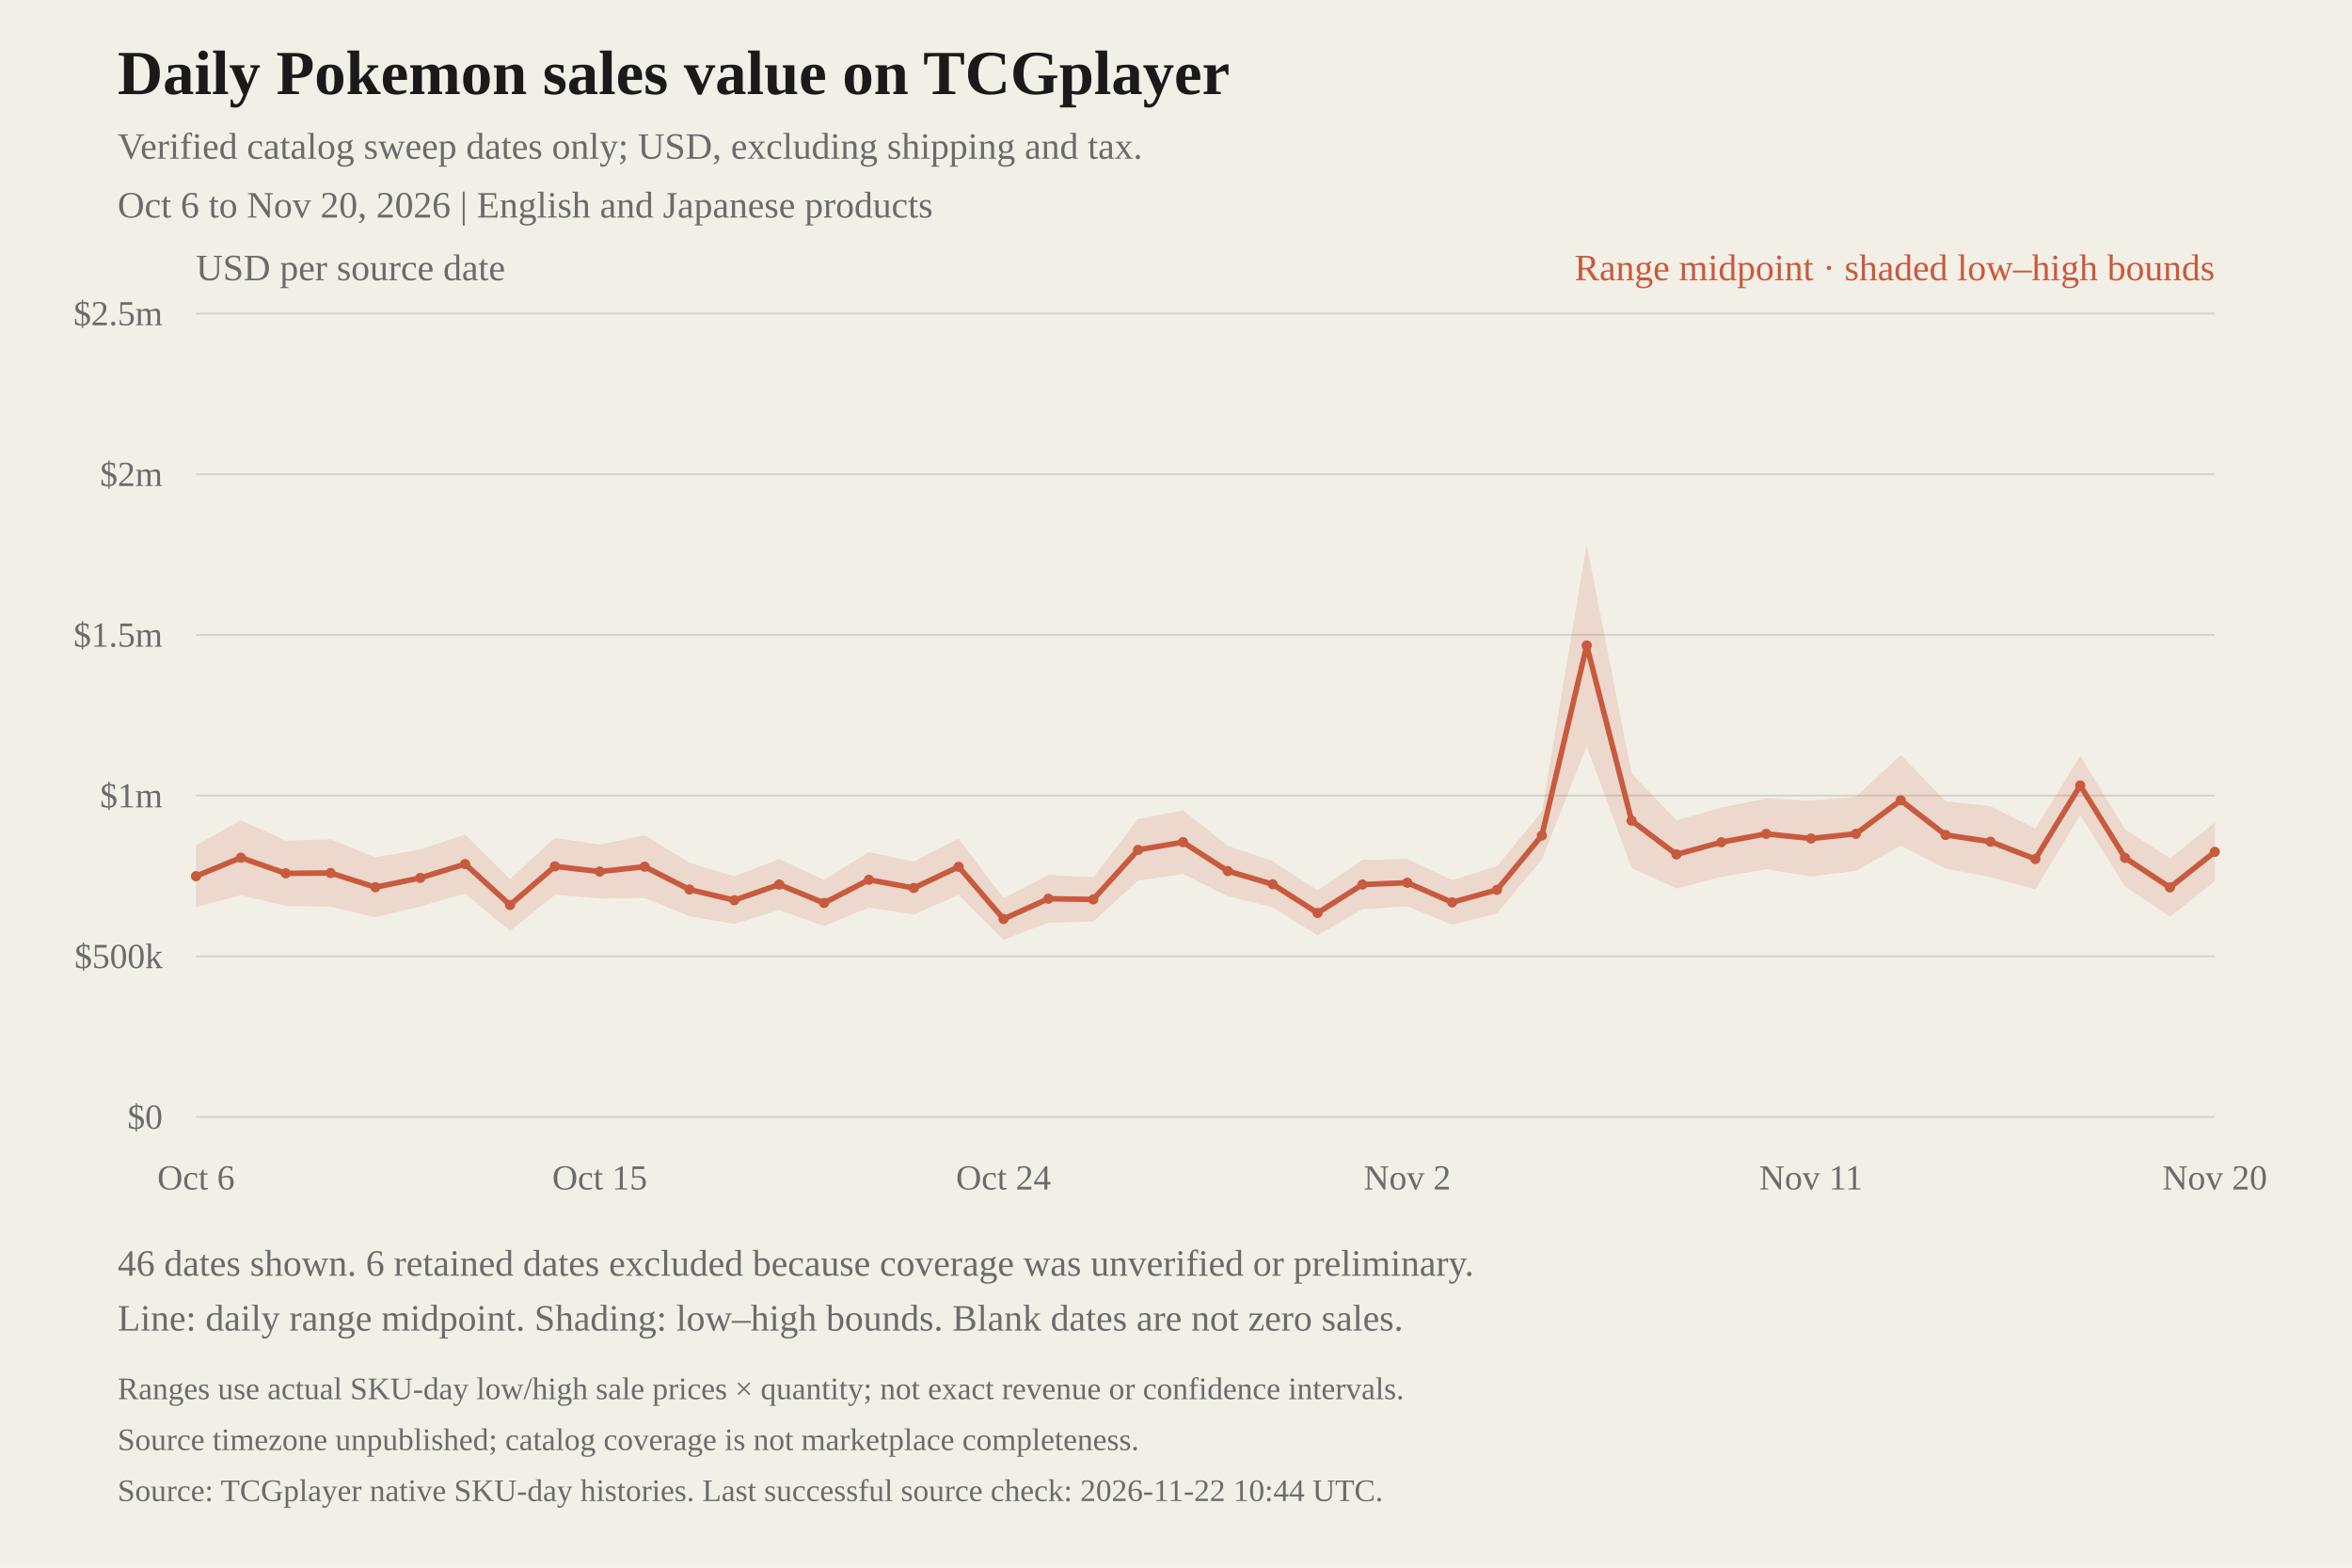
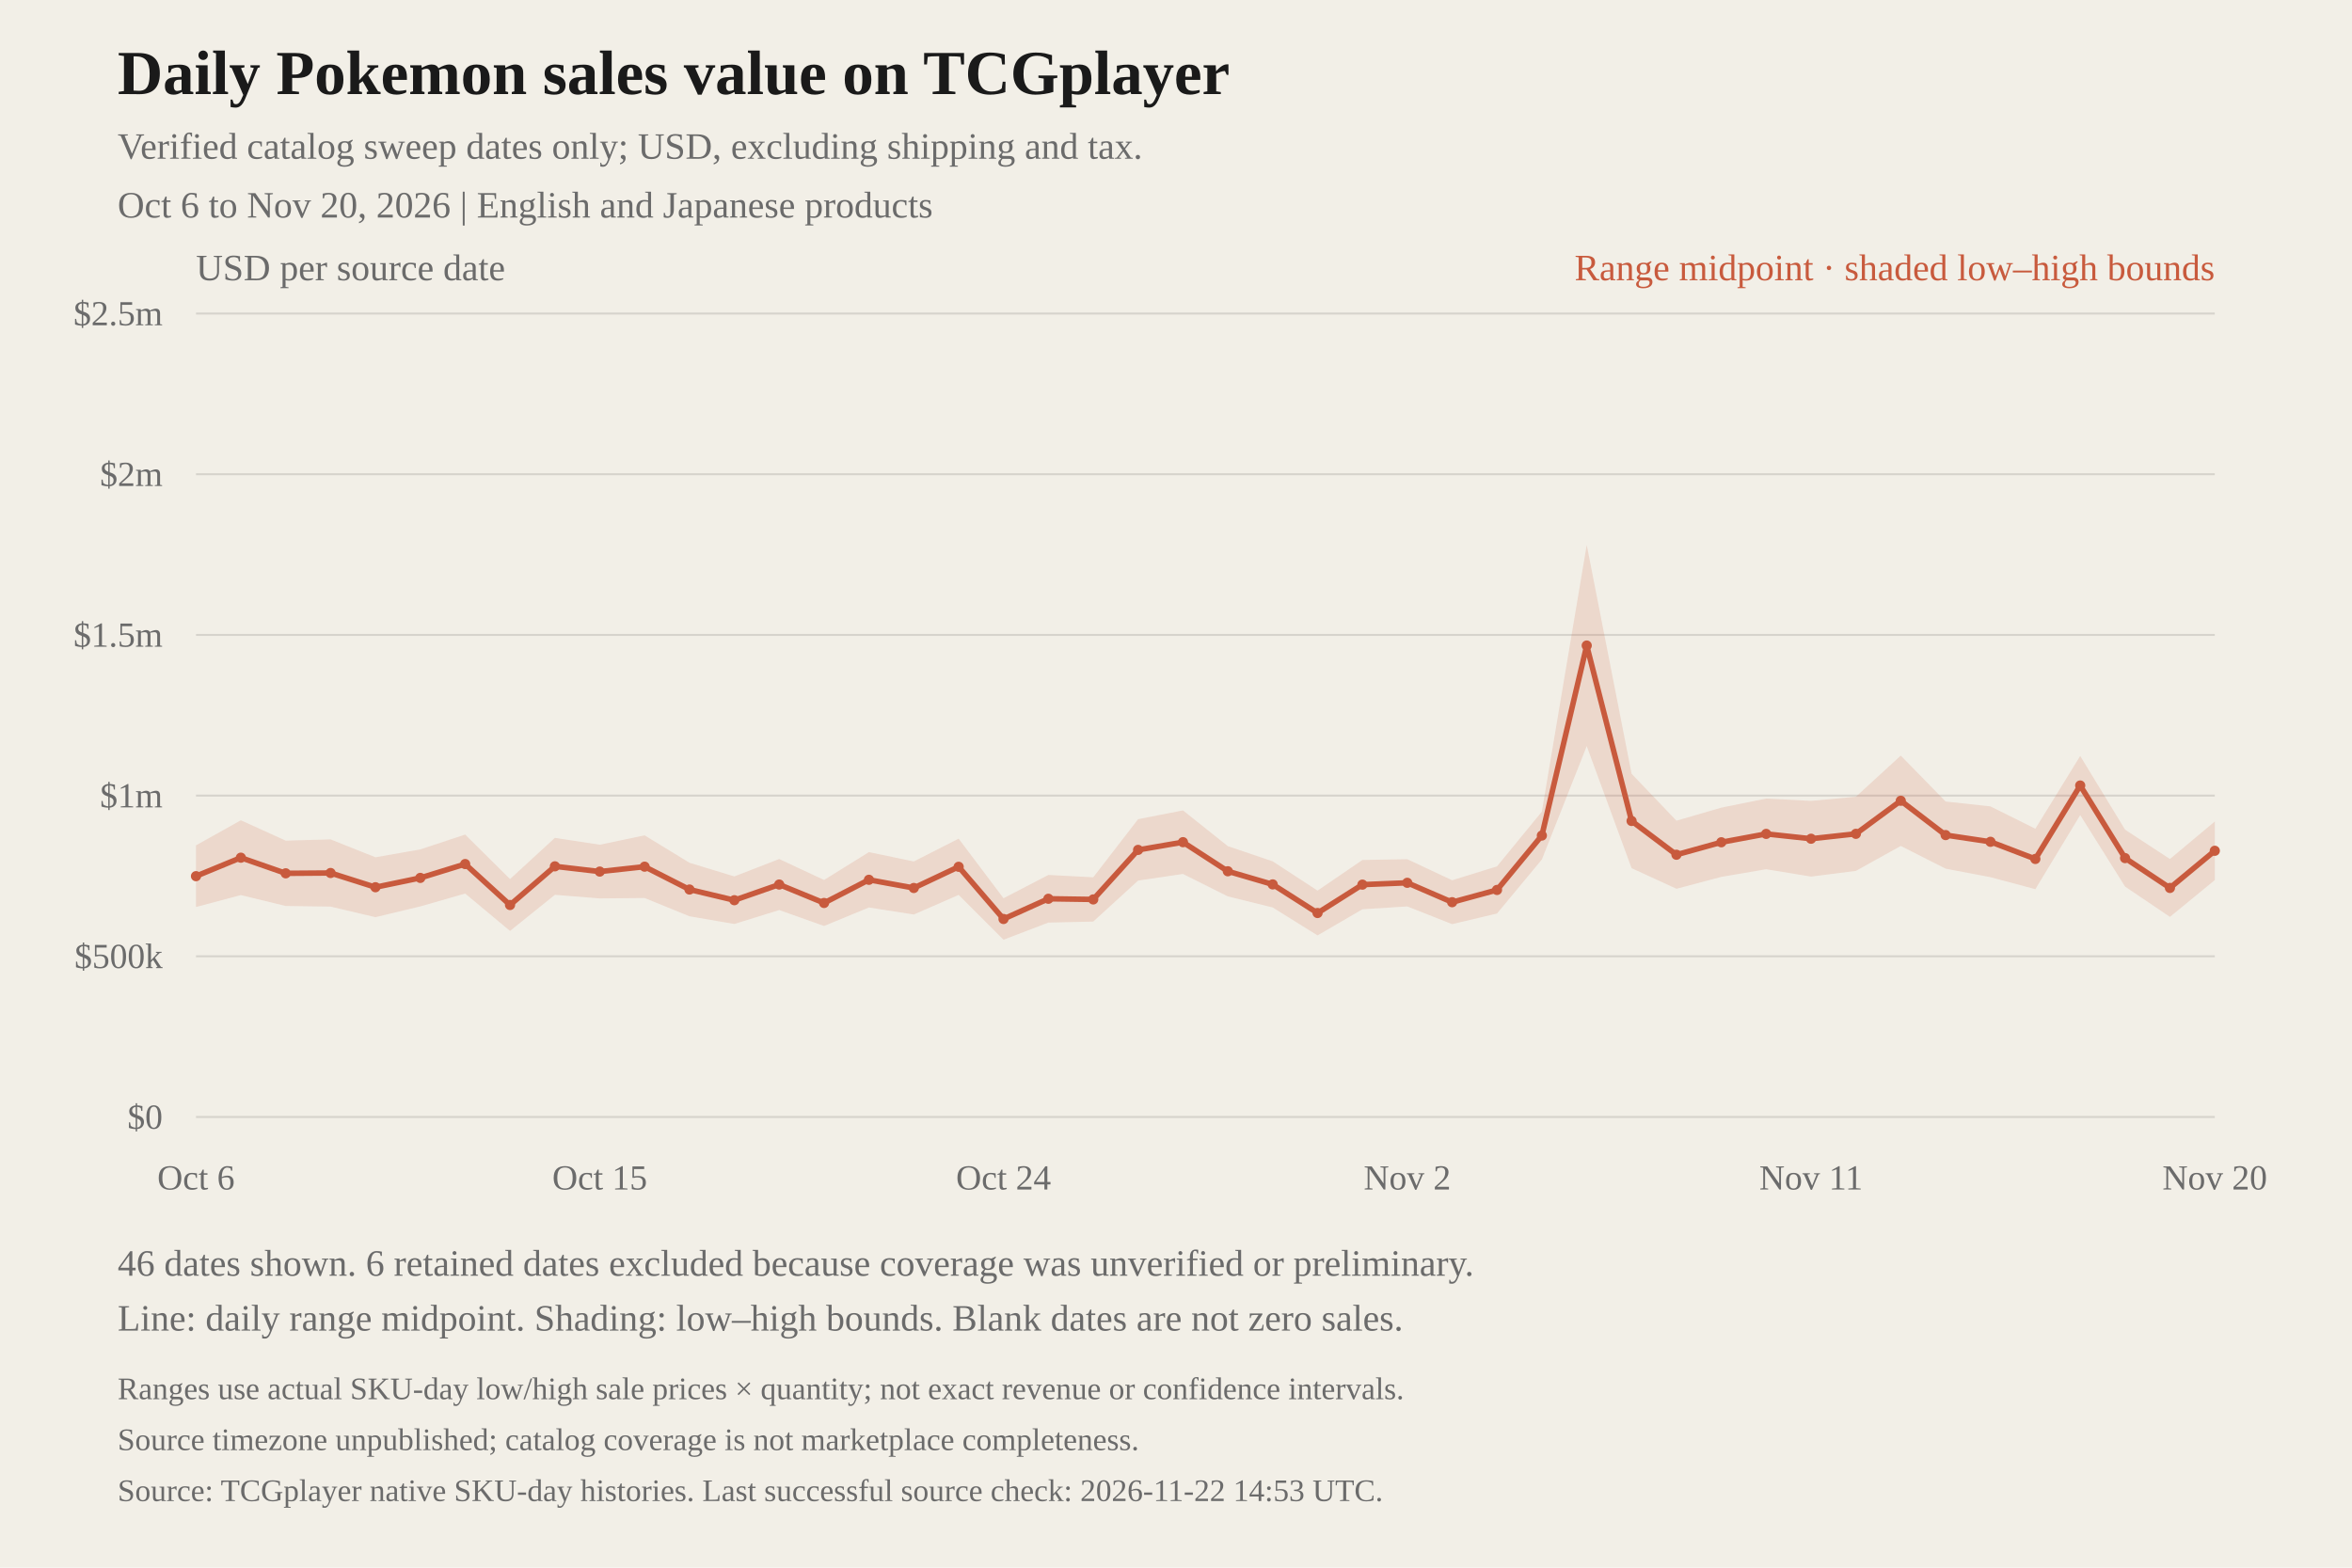
<svg xmlns="http://www.w3.org/2000/svg" width="1200" height="800" viewBox="0 0 1200 800" role="img" aria-labelledby="title description">
  <style>text{font-family:Georgia,"Liberation Serif","Times New Roman",serif;fill:#1A1A1A;font-size:19px}.title{font-size:32px;font-weight:600}.muted,.axis{fill:#6B6B6B}.axis{font-size:18px}.note{font-size:16px;fill:#6B6B6B}.grid{stroke:#D6D3CC;stroke-width:1}</style>
  <rect data-role="background" width="1200" height="800" fill="#F2EFE7" />
  <text x="60" y="48" class="title">Daily Pokemon sales value on TCGplayer</text>
  <text x="60" y="81" class="muted">Verified catalog sweep dates only; USD, excluding shipping and tax.</text>
  <text x="60" y="111" class="muted">Oct 6 to Nov 20, 2026 | English and Japanese products</text>
  <text x="100" y="143" class="muted">USD per source date</text>
  <text x="1130" y="143" text-anchor="end" style="fill:#C85A3D">Range midpoint · shaded low–high bounds</text>
  <path d="M100,570H1130" class="grid" />
  <text x="83" y="576" class="axis" text-anchor="end">$0</text>
  <path d="M100,488H1130" class="grid" />
  <text x="83" y="494" class="axis" text-anchor="end">$500k</text>
  <path d="M100,406H1130" class="grid" />
  <text x="83" y="412" class="axis" text-anchor="end">$1m</text>
  <path d="M100,324H1130" class="grid" />
  <text x="83" y="330" class="axis" text-anchor="end">$1.5m</text>
  <path d="M100,242H1130" class="grid" />
  <text x="83" y="248" class="axis" text-anchor="end">$2m</text>
  <path d="M100,160H1130" class="grid" />
  <text x="83" y="166" class="axis" text-anchor="end">$2.5m</text>
-   <polygon data-series="daily-band" points="100,431.395 122.889,418.596 145.778,428.993 168.667,428.347 191.556,437.483 214.444,433.454 237.333,425.889 260.222,448.6 283.111,427.569 306,431.071 328.889,426.287 351.778,440.279 374.667,447.253 397.556,438.369 420.444,449.058 443.333,434.841 466.222,439.616 489.111,427.977 512,458.385 534.889,446.482 557.778,447.67 580.667,418.025 603.556,413.529 626.444,431.673 649.333,439.455 672.222,454.452 695.111,438.821 718,438.386 740.889,449.147 763.778,442.058 786.667,414.153 809.556,278.082 832.444,394.68 855.333,418.625 878.222,412.119 901.111,407.488 924,408.556 946.889,406.569 969.778,385.269 992.667,408.93 1015.556,411.452 1038.444,422.811 1061.333,385.739 1084.222,423.21 1107.111,438.003 1130,419.747 1130,449.671 1107.111,467.762 1084.222,452.33 1061.333,415.915 1038.444,453.878 1015.556,447.579 992.667,443.243 969.778,431.525 946.889,444.409 924,447.241 901.111,443.551 878.222,447.466 855.333,453.405 832.444,442.886 809.556,380.732 786.667,438.587 763.778,466.119 740.889,471.796 718,462.51 695.111,463.982 672.222,477.311 649.333,463.003 626.444,457.342 603.556,445.968 580.667,449.353 557.778,470.268 534.889,470.791 512,479.539 489.111,456.674 466.222,466.671 443.333,463.09 420.444,472.524 397.556,464.4 374.667,471.512 351.778,467.575 328.889,458.248 306,458.461 283.111,456.626 260.222,475.046 237.333,455.971 214.444,462.546 191.556,468.031 168.667,462.639 145.778,462.325 122.889,456.767 100,462.839" fill="#C85A3D" fill-opacity="0.16" />
-   <polyline data-series="daily-midpoint" points="100,447.117 122.889,437.682 145.778,445.659 168.667,445.493 191.556,452.757 214.444,448 237.333,440.93 260.222,461.823 283.111,442.097 306,444.766 328.889,442.267 351.778,453.927 374.667,459.382 397.556,451.384 420.444,460.791 443.333,448.965 466.222,453.144 489.111,442.326 512,468.962 534.889,458.637 557.778,458.969 580.667,433.689 603.556,429.748 626.444,444.508 649.333,451.229 672.222,465.881 695.111,451.401 718,450.448 740.889,460.471 763.778,454.089 786.667,426.37 809.556,329.407 832.444,418.783 855.333,436.015 878.222,429.793 901.111,425.52 924,427.899 946.889,425.489 969.778,408.397 992.667,426.086 1015.556,429.515 1038.444,438.345 1061.333,400.827 1084.222,437.77 1107.111,452.883 1130,434.709" fill="none" stroke="#C85A3D" stroke-width="2.8" stroke-linejoin="round" stroke-linecap="round" />
+   <polygon data-series="daily-band" points="100,431.395 122.889,418.596 145.778,428.993 168.667,428.347 191.556,437.483 214.444,433.454 237.333,425.889 260.222,448.6 283.111,427.569 306,431.071 328.889,426.287 351.778,440.279 374.667,447.253 397.556,438.369 420.444,449.058 443.333,434.841 466.222,439.616 489.111,427.977 512,458.392 534.889,446.494 557.778,447.692 580.667,418.045 603.556,413.551 626.444,431.796 649.333,439.547 672.222,454.492 695.111,438.862 718,438.455 740.889,449.208 763.778,442.12 786.667,414.173 809.556,278.106 832.444,394.87 855.333,418.809 878.222,412.148 901.111,407.518 924,408.695 946.889,406.591 969.778,385.583 992.667,409.015 1015.556,411.514 1038.444,422.911 1061.333,385.774 1084.222,423.384 1107.111,438.362 1130,419.217 1130,449.1 1107.111,467.882 1084.222,452.416 1061.333,415.928 1038.444,453.751 1015.556,447.634 992.667,443.276 969.778,431.688 946.889,444.416 924,447.328 901.111,443.569 878.222,447.478 855.333,453.543 832.444,443.018 809.556,380.74 786.667,438.598 763.778,466.169 740.889,471.588 718,462.546 695.111,464.006 672.222,477.34 649.333,463.082 626.444,457.423 603.556,445.976 580.667,449.37 557.778,470.276 534.889,470.8 512,479.541 489.111,456.674 466.222,466.671 443.333,463.09 420.444,472.524 397.556,464.4 374.667,471.512 351.778,467.575 328.889,458.248 306,458.461 283.111,456.626 260.222,475.046 237.333,455.971 214.444,462.546 191.556,468.031 168.667,462.639 145.778,462.325 122.889,456.767 100,462.839" fill="#C85A3D" fill-opacity="0.16" />
+   <polyline data-series="daily-midpoint" points="100,447.117 122.889,437.682 145.778,445.659 168.667,445.493 191.556,452.757 214.444,448 237.333,440.93 260.222,461.823 283.111,442.097 306,444.766 328.889,442.267 351.778,453.927 374.667,459.382 397.556,451.384 420.444,460.791 443.333,448.965 466.222,453.144 489.111,442.326 512,468.967 534.889,458.647 557.778,458.984 580.667,433.707 603.556,429.763 626.444,444.61 649.333,451.315 672.222,465.916 695.111,451.434 718,450.501 740.889,460.398 763.778,454.145 786.667,426.385 809.556,329.423 832.444,418.944 855.333,436.176 878.222,429.813 901.111,425.544 924,428.011 946.889,425.503 969.778,408.635 992.667,426.146 1015.556,429.574 1038.444,438.331 1061.333,400.851 1084.222,437.9 1107.111,453.122 1130,434.159" fill="none" stroke="#C85A3D" stroke-width="2.8" stroke-linejoin="round" stroke-linecap="round" />
  <circle data-series="daily-observation" cx="100" cy="447.117" r="2.6" fill="#C85A3D" />
  <circle data-series="daily-observation" cx="122.889" cy="437.682" r="2.6" fill="#C85A3D" />
  <circle data-series="daily-observation" cx="145.778" cy="445.659" r="2.6" fill="#C85A3D" />
  <circle data-series="daily-observation" cx="168.667" cy="445.493" r="2.6" fill="#C85A3D" />
  <circle data-series="daily-observation" cx="191.556" cy="452.757" r="2.6" fill="#C85A3D" />
  <circle data-series="daily-observation" cx="214.444" cy="448" r="2.6" fill="#C85A3D" />
  <circle data-series="daily-observation" cx="237.333" cy="440.93" r="2.6" fill="#C85A3D" />
  <circle data-series="daily-observation" cx="260.222" cy="461.823" r="2.6" fill="#C85A3D" />
  <circle data-series="daily-observation" cx="283.111" cy="442.097" r="2.6" fill="#C85A3D" />
  <circle data-series="daily-observation" cx="306" cy="444.766" r="2.6" fill="#C85A3D" />
  <circle data-series="daily-observation" cx="328.889" cy="442.267" r="2.6" fill="#C85A3D" />
  <circle data-series="daily-observation" cx="351.778" cy="453.927" r="2.6" fill="#C85A3D" />
  <circle data-series="daily-observation" cx="374.667" cy="459.382" r="2.6" fill="#C85A3D" />
  <circle data-series="daily-observation" cx="397.556" cy="451.384" r="2.6" fill="#C85A3D" />
  <circle data-series="daily-observation" cx="420.444" cy="460.791" r="2.6" fill="#C85A3D" />
  <circle data-series="daily-observation" cx="443.333" cy="448.965" r="2.6" fill="#C85A3D" />
  <circle data-series="daily-observation" cx="466.222" cy="453.144" r="2.6" fill="#C85A3D" />
  <circle data-series="daily-observation" cx="489.111" cy="442.326" r="2.6" fill="#C85A3D" />
-   <circle data-series="daily-observation" cx="512" cy="468.962" r="2.6" fill="#C85A3D" />
-   <circle data-series="daily-observation" cx="534.889" cy="458.637" r="2.6" fill="#C85A3D" />
-   <circle data-series="daily-observation" cx="557.778" cy="458.969" r="2.6" fill="#C85A3D" />
-   <circle data-series="daily-observation" cx="580.667" cy="433.689" r="2.6" fill="#C85A3D" />
-   <circle data-series="daily-observation" cx="603.556" cy="429.748" r="2.6" fill="#C85A3D" />
-   <circle data-series="daily-observation" cx="626.444" cy="444.508" r="2.6" fill="#C85A3D" />
-   <circle data-series="daily-observation" cx="649.333" cy="451.229" r="2.6" fill="#C85A3D" />
-   <circle data-series="daily-observation" cx="672.222" cy="465.881" r="2.6" fill="#C85A3D" />
-   <circle data-series="daily-observation" cx="695.111" cy="451.401" r="2.6" fill="#C85A3D" />
-   <circle data-series="daily-observation" cx="718" cy="450.448" r="2.6" fill="#C85A3D" />
-   <circle data-series="daily-observation" cx="740.889" cy="460.471" r="2.6" fill="#C85A3D" />
-   <circle data-series="daily-observation" cx="763.778" cy="454.089" r="2.6" fill="#C85A3D" />
-   <circle data-series="daily-observation" cx="786.667" cy="426.37" r="2.6" fill="#C85A3D" />
-   <circle data-series="daily-observation" cx="809.556" cy="329.407" r="2.6" fill="#C85A3D" />
-   <circle data-series="daily-observation" cx="832.444" cy="418.783" r="2.6" fill="#C85A3D" />
-   <circle data-series="daily-observation" cx="855.333" cy="436.015" r="2.6" fill="#C85A3D" />
-   <circle data-series="daily-observation" cx="878.222" cy="429.793" r="2.6" fill="#C85A3D" />
-   <circle data-series="daily-observation" cx="901.111" cy="425.52" r="2.6" fill="#C85A3D" />
-   <circle data-series="daily-observation" cx="924" cy="427.899" r="2.6" fill="#C85A3D" />
-   <circle data-series="daily-observation" cx="946.889" cy="425.489" r="2.6" fill="#C85A3D" />
-   <circle data-series="daily-observation" cx="969.778" cy="408.397" r="2.6" fill="#C85A3D" />
-   <circle data-series="daily-observation" cx="992.667" cy="426.086" r="2.6" fill="#C85A3D" />
-   <circle data-series="daily-observation" cx="1015.556" cy="429.515" r="2.6" fill="#C85A3D" />
-   <circle data-series="daily-observation" cx="1038.444" cy="438.345" r="2.6" fill="#C85A3D" />
-   <circle data-series="daily-observation" cx="1061.333" cy="400.827" r="2.6" fill="#C85A3D" />
-   <circle data-series="daily-observation" cx="1084.222" cy="437.77" r="2.6" fill="#C85A3D" />
-   <circle data-series="daily-observation" cx="1107.111" cy="452.883" r="2.6" fill="#C85A3D" />
-   <circle data-series="daily-observation" cx="1130" cy="434.709" r="2.6" fill="#C85A3D" />
+   <circle data-series="daily-observation" cx="512" cy="468.967" r="2.6" fill="#C85A3D" />
+   <circle data-series="daily-observation" cx="534.889" cy="458.647" r="2.6" fill="#C85A3D" />
+   <circle data-series="daily-observation" cx="557.778" cy="458.984" r="2.6" fill="#C85A3D" />
+   <circle data-series="daily-observation" cx="580.667" cy="433.707" r="2.6" fill="#C85A3D" />
+   <circle data-series="daily-observation" cx="603.556" cy="429.763" r="2.6" fill="#C85A3D" />
+   <circle data-series="daily-observation" cx="626.444" cy="444.61" r="2.6" fill="#C85A3D" />
+   <circle data-series="daily-observation" cx="649.333" cy="451.315" r="2.6" fill="#C85A3D" />
+   <circle data-series="daily-observation" cx="672.222" cy="465.916" r="2.6" fill="#C85A3D" />
+   <circle data-series="daily-observation" cx="695.111" cy="451.434" r="2.6" fill="#C85A3D" />
+   <circle data-series="daily-observation" cx="718" cy="450.501" r="2.6" fill="#C85A3D" />
+   <circle data-series="daily-observation" cx="740.889" cy="460.398" r="2.6" fill="#C85A3D" />
+   <circle data-series="daily-observation" cx="763.778" cy="454.145" r="2.6" fill="#C85A3D" />
+   <circle data-series="daily-observation" cx="786.667" cy="426.385" r="2.6" fill="#C85A3D" />
+   <circle data-series="daily-observation" cx="809.556" cy="329.423" r="2.6" fill="#C85A3D" />
+   <circle data-series="daily-observation" cx="832.444" cy="418.944" r="2.6" fill="#C85A3D" />
+   <circle data-series="daily-observation" cx="855.333" cy="436.176" r="2.6" fill="#C85A3D" />
+   <circle data-series="daily-observation" cx="878.222" cy="429.813" r="2.6" fill="#C85A3D" />
+   <circle data-series="daily-observation" cx="901.111" cy="425.544" r="2.6" fill="#C85A3D" />
+   <circle data-series="daily-observation" cx="924" cy="428.011" r="2.6" fill="#C85A3D" />
+   <circle data-series="daily-observation" cx="946.889" cy="425.503" r="2.6" fill="#C85A3D" />
+   <circle data-series="daily-observation" cx="969.778" cy="408.635" r="2.6" fill="#C85A3D" />
+   <circle data-series="daily-observation" cx="992.667" cy="426.146" r="2.6" fill="#C85A3D" />
+   <circle data-series="daily-observation" cx="1015.556" cy="429.574" r="2.6" fill="#C85A3D" />
+   <circle data-series="daily-observation" cx="1038.444" cy="438.331" r="2.6" fill="#C85A3D" />
+   <circle data-series="daily-observation" cx="1061.333" cy="400.851" r="2.6" fill="#C85A3D" />
+   <circle data-series="daily-observation" cx="1084.222" cy="437.9" r="2.6" fill="#C85A3D" />
+   <circle data-series="daily-observation" cx="1107.111" cy="453.122" r="2.6" fill="#C85A3D" />
+   <circle data-series="daily-observation" cx="1130" cy="434.159" r="2.6" fill="#C85A3D" />
  <text x="100" y="607" class="axis" text-anchor="middle">Oct 6</text>
  <text x="306" y="607" class="axis" text-anchor="middle">Oct 15</text>
  <text x="512" y="607" class="axis" text-anchor="middle">Oct 24</text>
  <text x="718" y="607" class="axis" text-anchor="middle">Nov 2</text>
  <text x="924" y="607" class="axis" text-anchor="middle">Nov 11</text>
  <text x="1130" y="607" class="axis" text-anchor="middle">Nov 20</text>
  <text x="60" y="651" class="muted">46 dates shown. 6 retained dates excluded because coverage was unverified or preliminary.</text>
  <text x="60" y="679" class="muted">Line: daily range midpoint. Shading: low–high bounds. Blank dates are not zero sales.</text>
  <text x="60" y="714" class="note">Ranges use actual SKU-day low/high sale prices × quantity; not exact revenue or confidence intervals.</text>
  <text x="60" y="740" class="note">Source timezone unpublished; catalog coverage is not marketplace completeness.</text>
-   <text x="60" y="766" class="note">Source: TCGplayer native SKU-day histories. Last successful source check: 2026-11-22 10:44 UTC.</text>
+   <text x="60" y="766" class="note">Source: TCGplayer native SKU-day histories. Last successful source check: 2026-11-22 14:53 UTC.</text>
</svg>
